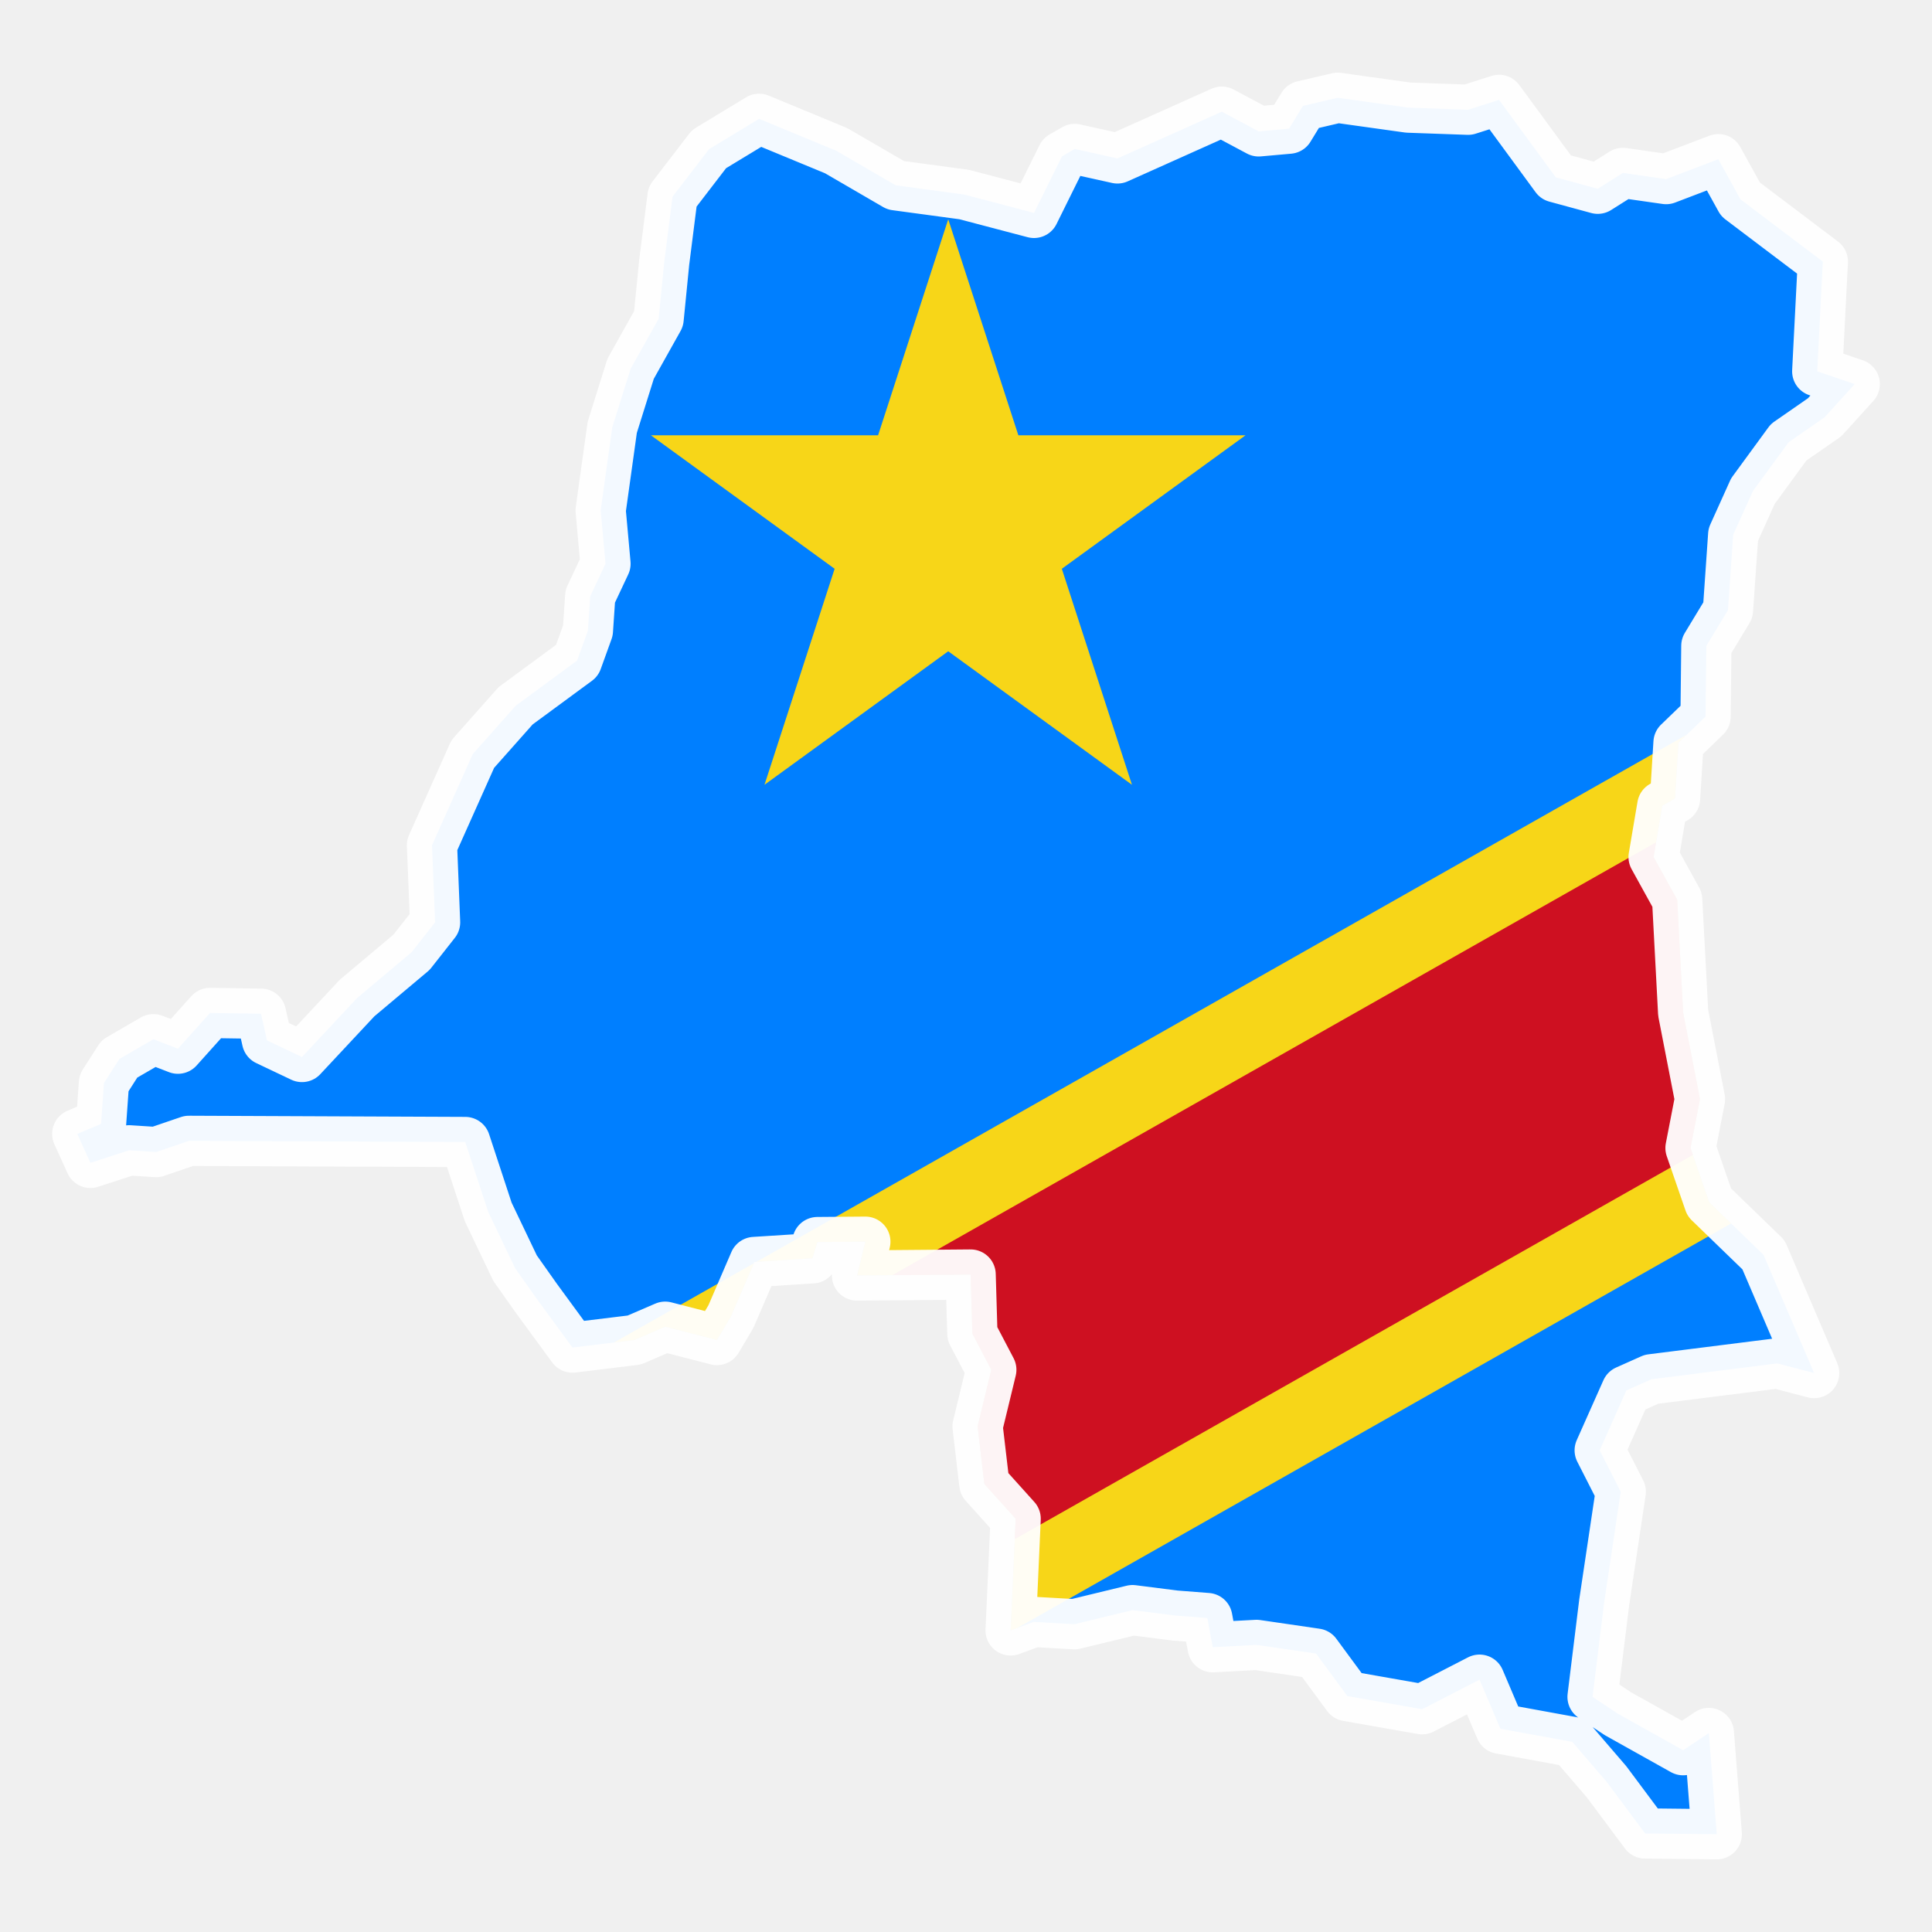
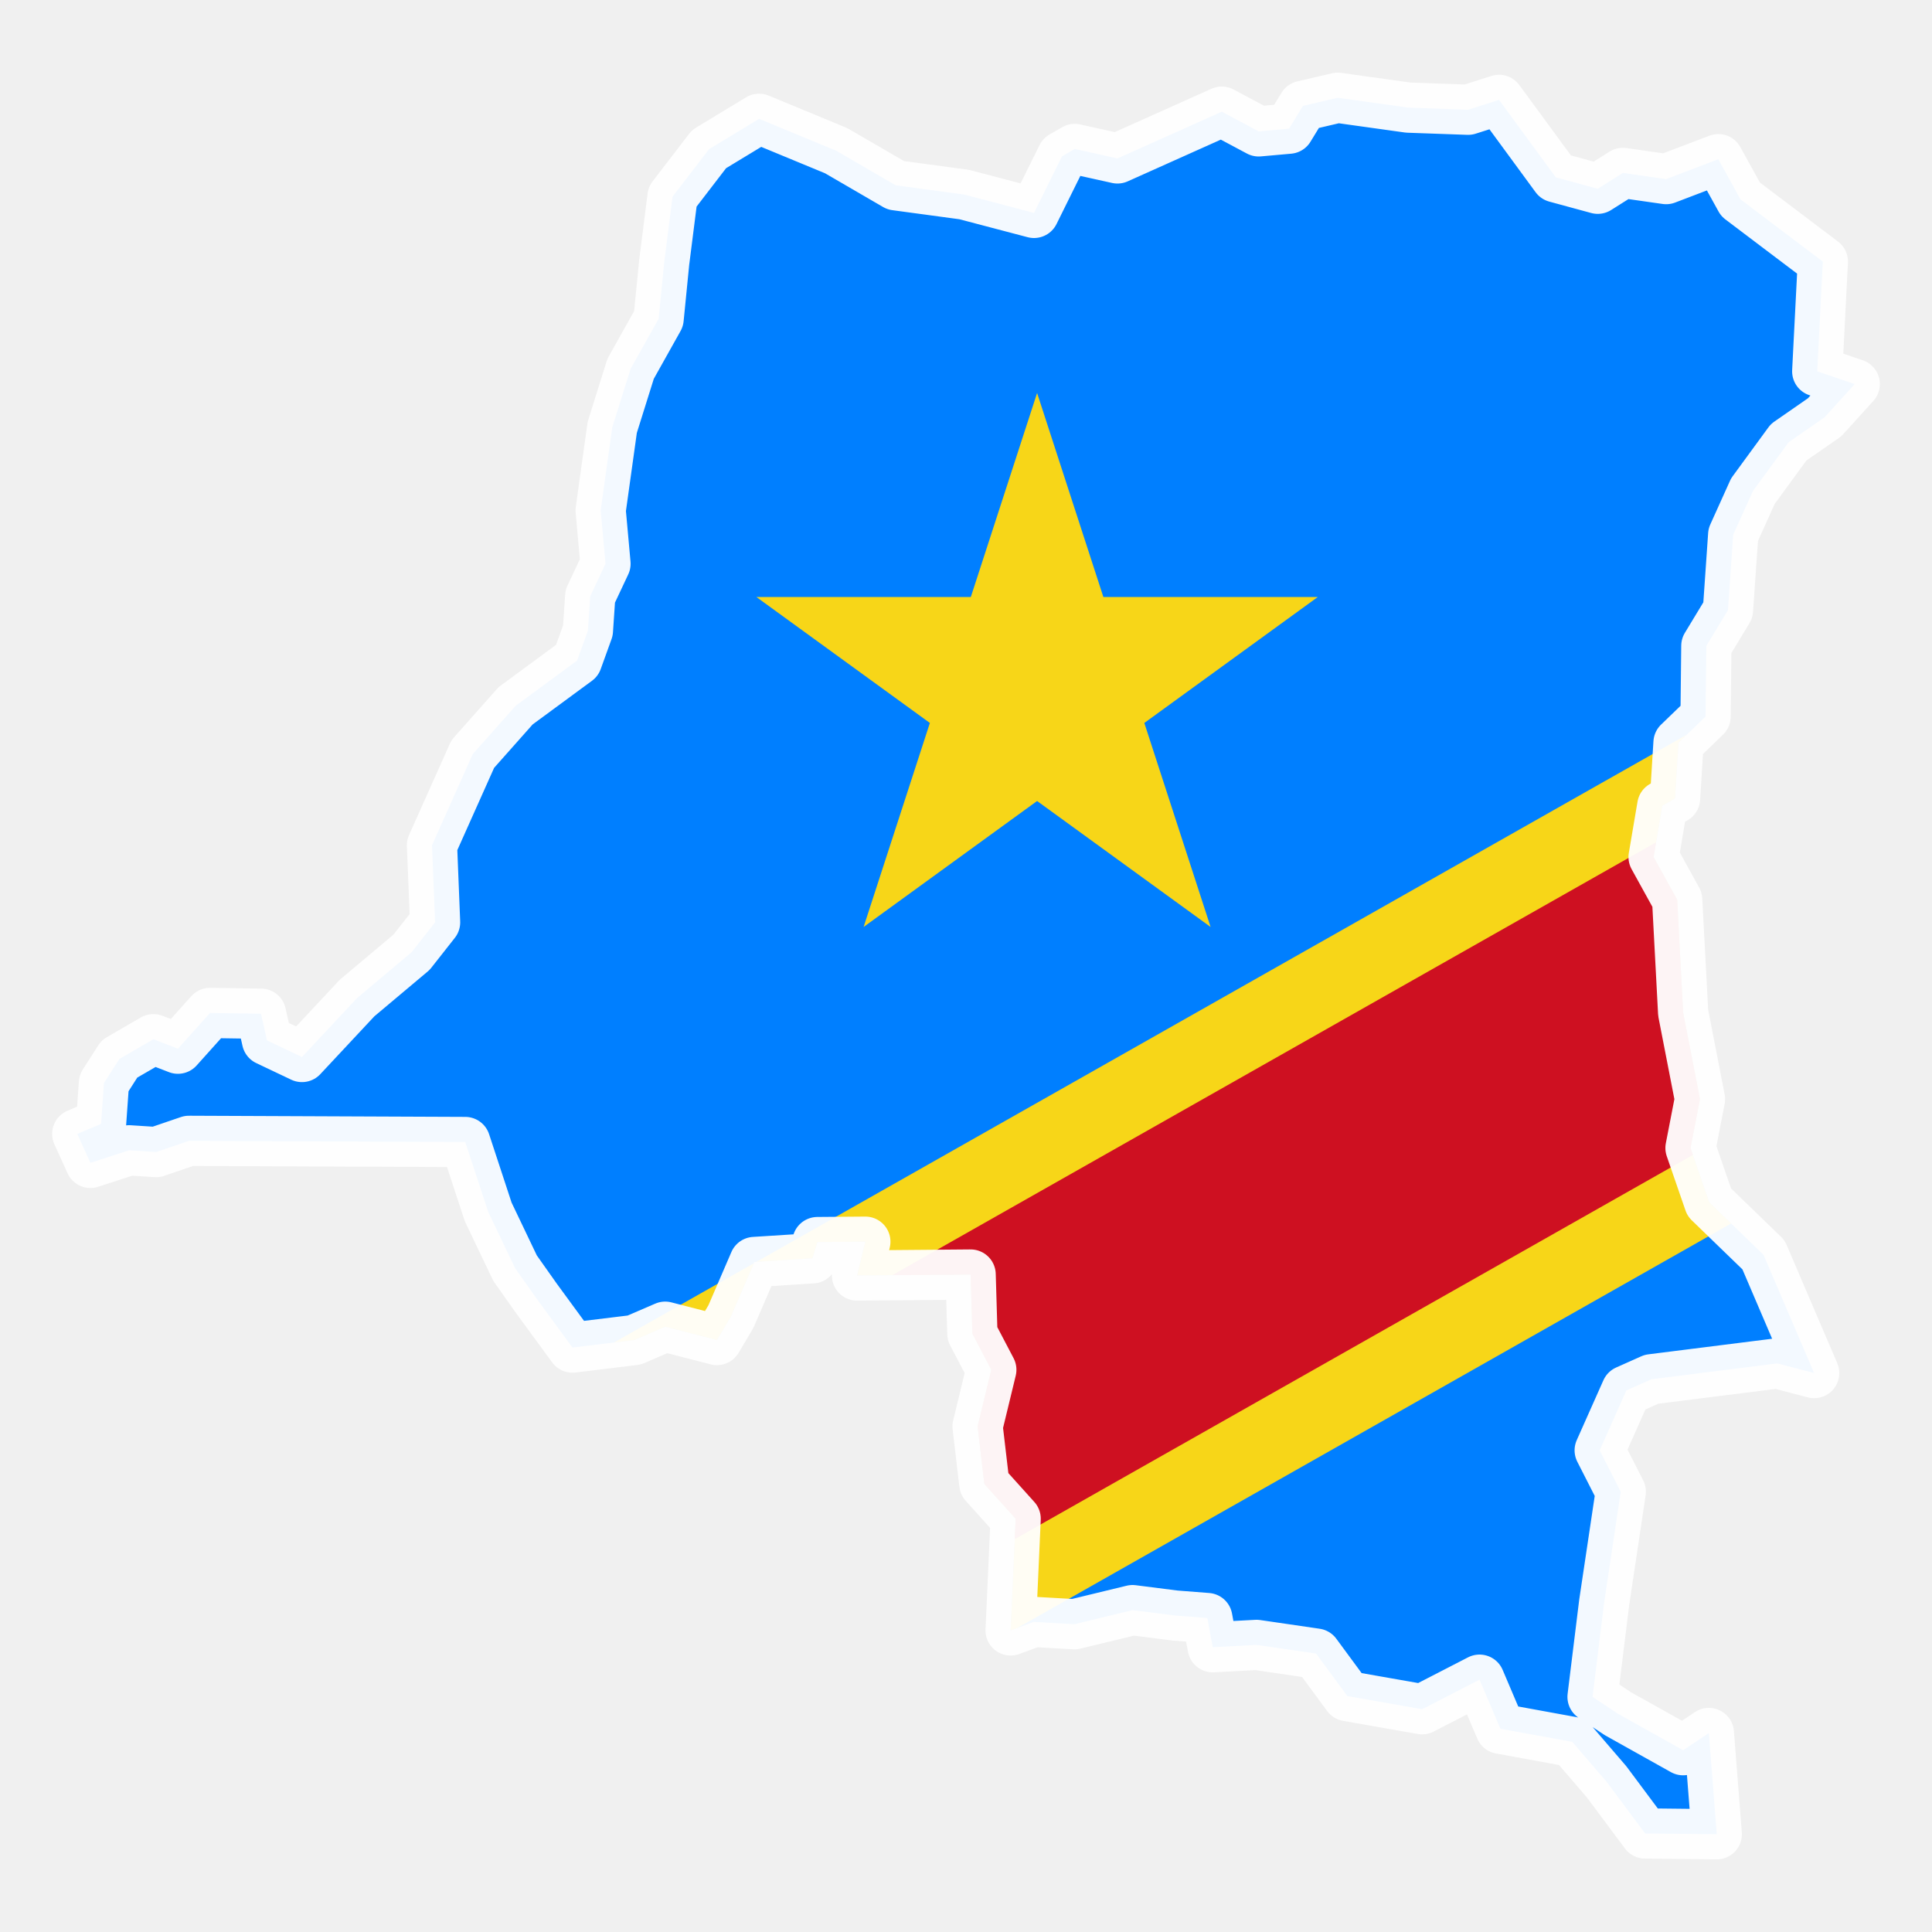
<svg xmlns="http://www.w3.org/2000/svg" viewBox="0 0 100 100" role="img" aria-label="République démocratique du Congo">
  <defs>
    <clipPath id="rdc">
      <path d="M94.35,13.54 L94.06,19.22 L96.00,19.88 L94.44,21.60 L92.58,22.89 L90.73,25.42 L89.71,27.68 L89.44,31.58 L88.32,33.43 L88.28,37.09 L86.88,38.44 L86.70,41.33 L86.04,41.71 L85.59,44.36 L86.81,46.57 L87.12,52.42 L87.99,56.89 L87.50,59.42 L88.47,62.23 L91.28,64.95 L93.90,71.07 L91.99,70.57 L85.48,71.39 L84.18,71.97 L82.80,75.07 L83.89,77.21 L83.03,82.96 L82.43,87.83 L83.74,88.70 L87.12,90.59 L88.45,89.70 L88.86,94.94 L85.15,94.90 L83.16,92.23 L81.38,90.16 L77.66,89.48 L76.58,86.94 L73.61,88.47 L69.74,87.79 L68.12,85.59 L65.04,85.14 L62.77,85.26 L62.49,83.75 L60.82,83.62 L58.62,83.34 L55.61,84.07 L53.51,83.95 L52.31,84.39 L52.57,78.61 L50.95,76.81 L50.60,73.83 L51.31,70.90 L50.33,69.03 L50.24,65.97 L44.36,66.02 L44.79,64.27 L42.31,64.29 L42.05,65.13 L39.05,65.32 L37.83,68.15 L37.11,69.36 L34.43,68.67 L32.83,69.36 L29.63,69.75 L27.77,67.21 L26.66,65.64 L25.27,62.73 L24.08,59.11 L9.78,59.05 L8.08,59.63 L6.68,59.54 L4.68,60.19 L4.00,58.69 L5.23,58.17 L5.38,56.06 L6.18,54.81 L7.94,53.79 L9.21,54.28 L10.87,52.43 L13.51,52.47 L13.82,53.85 L15.63,54.71 L18.48,51.66 L21.30,49.29 L22.52,47.74 L22.36,43.75 L24.47,39.03 L26.69,36.53 L29.87,34.19 L30.43,32.64 L30.55,30.86 L31.34,29.18 L31.09,26.42 L31.69,22.12 L32.64,19.09 L34.09,16.50 L34.38,13.57 L34.81,10.18 L36.70,7.72 L39.29,6.15 L43.28,7.80 L46.36,9.59 L49.91,10.07 L53.52,11.02 L54.97,8.09 L55.63,7.71 L57.84,8.20 L63.24,5.78 L65.15,6.80 L66.72,6.66 L67.44,5.48 L69.24,5.06 L72.89,5.57 L75.99,5.68 L77.59,5.17 L80.53,9.18 L82.70,9.77 L84.00,8.95 L86.24,9.27 L88.94,8.24 L90.09,10.32 L94.35,13.54 Z" />
    </clipPath>
  </defs>
  <g clip-path="url(#rdc)">
    <rect width="100" height="100" fill="#007FFF" />
    <path d="M-5.20,90.44 L105.20,27.89 L105.20,54.49 L-5.20,117.05 Z" fill="#F7D618" />
    <path d="M-5.20,95.12 L105.20,32.56 L105.20,49.82 L-5.20,112.37 Z" fill="#CE1021" />
-     <path d="M49.08,11.35 L52.71,22.53 L64.47,22.53 L54.96,29.44 L58.59,40.62 L49.08,33.71 L39.57,40.62 L43.20,29.44 L33.69,22.53 L45.45,22.53 Z" fill="#F7D618" />
+     <path d="M53.68,20.34 L57.11,30.90 L68.21,30.90 L59.23,37.42 L62.66,47.98 L53.68,41.46 L44.70,47.98 L48.13,37.42 L39.15,30.90 L50.25,30.90 Z" fill="#F7D618" />
  </g>
  <path d="M94.35,13.54 L94.06,19.22 L96.00,19.88 L94.44,21.60 L92.58,22.89 L90.73,25.42 L89.71,27.68 L89.44,31.58 L88.32,33.43 L88.28,37.09 L86.88,38.44 L86.70,41.33 L86.04,41.71 L85.59,44.36 L86.81,46.57 L87.12,52.42 L87.99,56.89 L87.50,59.42 L88.47,62.23 L91.28,64.95 L93.90,71.07 L91.99,70.57 L85.48,71.39 L84.18,71.97 L82.80,75.07 L83.89,77.21 L83.03,82.96 L82.43,87.83 L83.74,88.70 L87.12,90.59 L88.45,89.70 L88.86,94.94 L85.15,94.90 L83.16,92.23 L81.38,90.16 L77.66,89.48 L76.58,86.94 L73.61,88.47 L69.74,87.79 L68.12,85.59 L65.04,85.14 L62.77,85.26 L62.49,83.75 L60.82,83.62 L58.62,83.34 L55.61,84.07 L53.51,83.95 L52.31,84.39 L52.57,78.61 L50.95,76.81 L50.60,73.83 L51.31,70.90 L50.33,69.03 L50.24,65.97 L44.36,66.02 L44.79,64.27 L42.31,64.29 L42.05,65.13 L39.05,65.32 L37.83,68.15 L37.11,69.36 L34.43,68.67 L32.83,69.36 L29.63,69.75 L27.77,67.21 L26.66,65.64 L25.27,62.73 L24.08,59.11 L9.78,59.05 L8.08,59.63 L6.68,59.54 L4.68,60.19 L4.00,58.69 L5.23,58.17 L5.38,56.06 L6.18,54.81 L7.94,53.79 L9.21,54.28 L10.87,52.43 L13.51,52.47 L13.82,53.85 L15.63,54.71 L18.48,51.66 L21.30,49.29 L22.52,47.74 L22.36,43.75 L24.47,39.03 L26.69,36.53 L29.87,34.19 L30.43,32.64 L30.55,30.86 L31.34,29.18 L31.09,26.42 L31.69,22.12 L32.64,19.09 L34.09,16.50 L34.38,13.57 L34.81,10.18 L36.70,7.72 L39.29,6.15 L43.28,7.80 L46.36,9.59 L49.91,10.07 L53.52,11.02 L54.97,8.09 L55.63,7.71 L57.84,8.20 L63.24,5.78 L65.15,6.80 L66.72,6.66 L67.44,5.48 L69.24,5.06 L72.89,5.57 L75.99,5.68 L77.59,5.17 L80.53,9.18 L82.70,9.77 L84.00,8.95 L86.24,9.27 L88.94,8.24 L90.09,10.32 L94.35,13.54 Z" fill="none" stroke="#FFFFFF" stroke-opacity=".95" stroke-width="2.6" stroke-linejoin="round" />
</svg>
